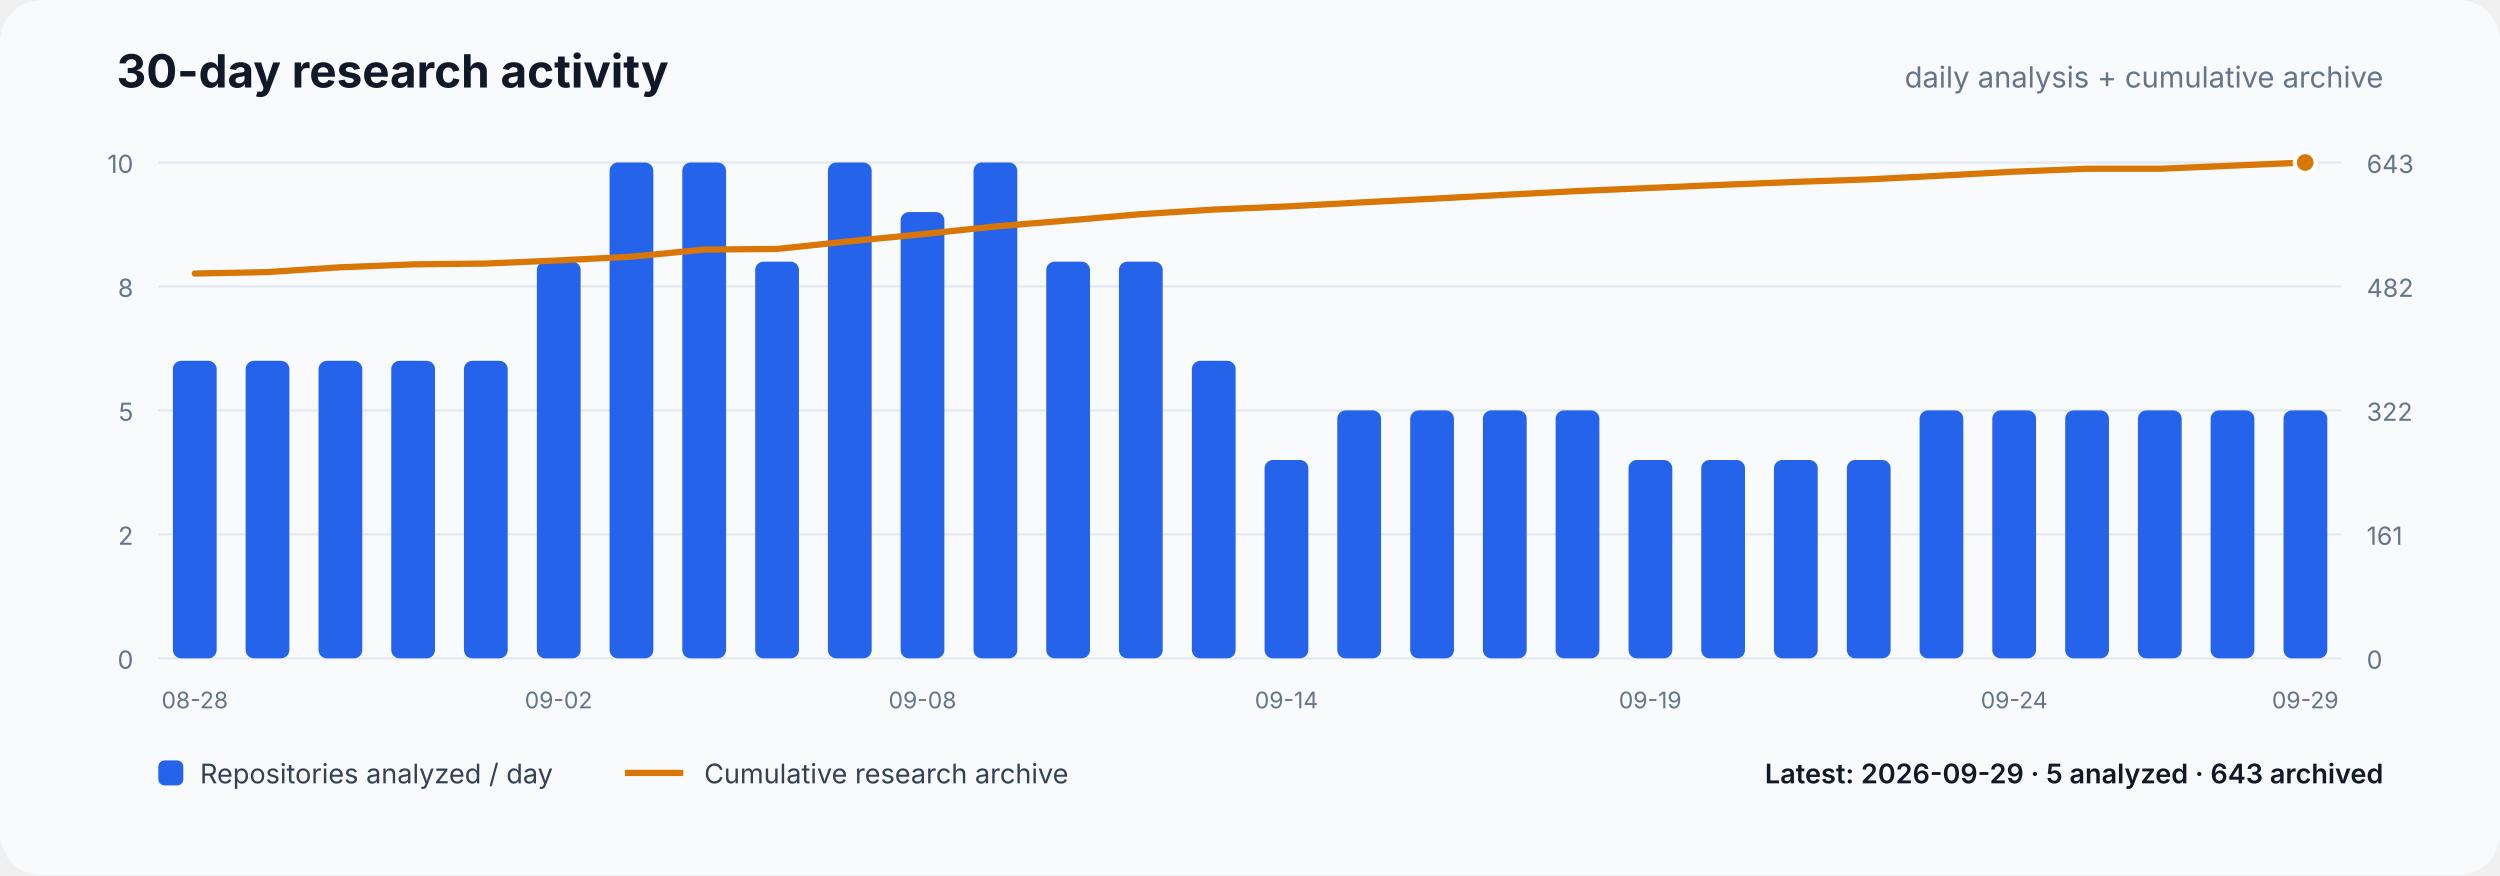
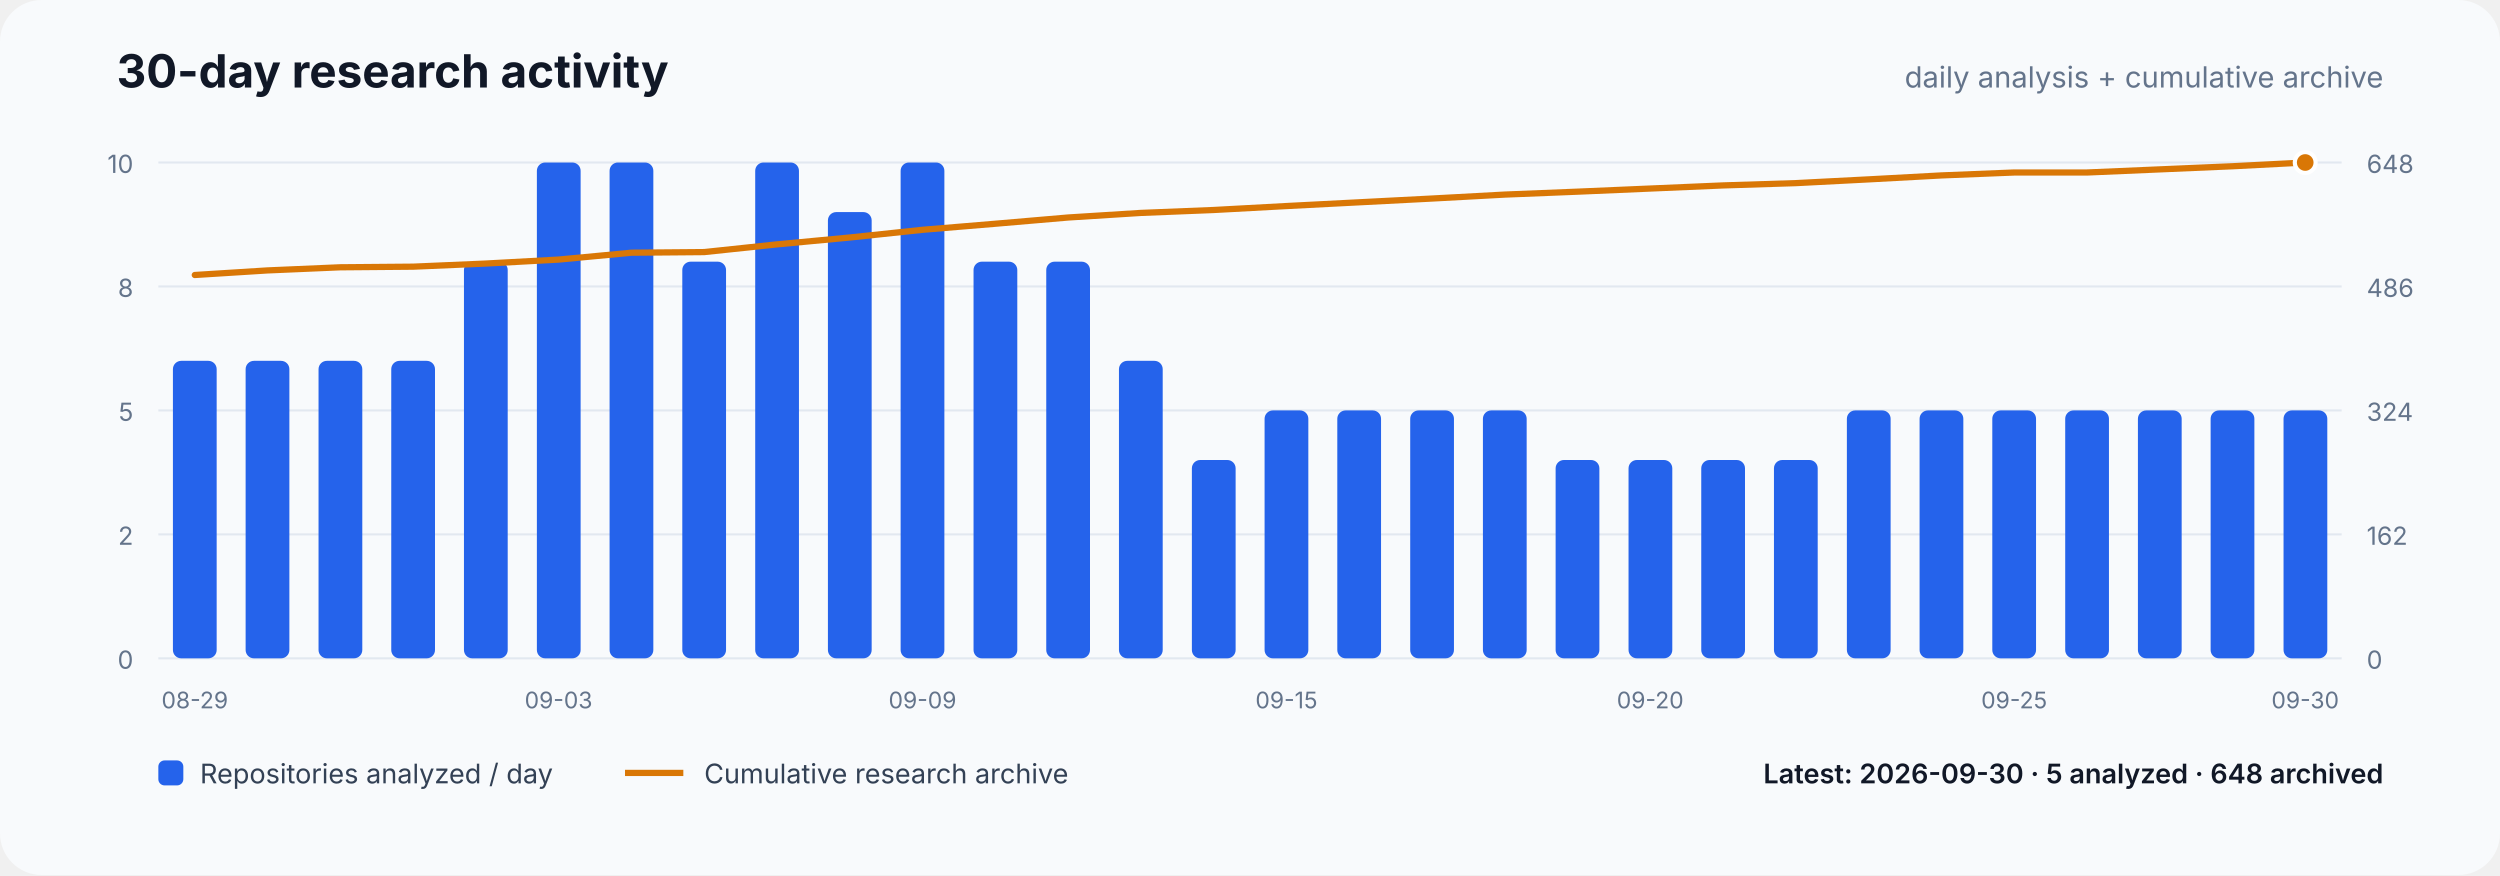
<svg xmlns="http://www.w3.org/2000/svg" width="1200" height="420" viewBox="0 0 1200 420" role="img" aria-labelledby="title desc">
  <rect width="1200" height="420" rx="20" fill="#f8fafc" />
  <text x="56" y="42" font-family="Inter,system-ui,sans-serif" font-size="22" font-weight="700" fill="#111827">30-day research activity</text>
  <text x="1144" y="42" text-anchor="end" font-family="Inter,system-ui,sans-serif" font-size="14" fill="#64748b">daily analysis + cumulative archive</text>
  <line x1="76" y1="316.0" x2="1124" y2="316.0" stroke="#e2e8f0" />
  <text x="64" y="321.0" text-anchor="end" font-family="Inter,system-ui,sans-serif" font-size="12" fill="#64748b">0</text>
  <text x="1136" y="321.0" font-family="Inter,system-ui,sans-serif" font-size="12" fill="#64748b">0</text>
  <line x1="76" y1="256.5" x2="1124" y2="256.5" stroke="#e2e8f0" />
  <text x="64" y="261.5" text-anchor="end" font-family="Inter,system-ui,sans-serif" font-size="12" fill="#64748b">2</text>
-   <text x="1136" y="261.5" font-family="Inter,system-ui,sans-serif" font-size="12" fill="#64748b">161</text>
+   <text x="1136" y="261.5" font-family="Inter,system-ui,sans-serif" font-size="12" fill="#64748b">162</text>
  <line x1="76" y1="197.0" x2="1124" y2="197.0" stroke="#e2e8f0" />
  <text x="64" y="202.0" text-anchor="end" font-family="Inter,system-ui,sans-serif" font-size="12" fill="#64748b">5</text>
-   <text x="1136" y="202.0" font-family="Inter,system-ui,sans-serif" font-size="12" fill="#64748b">322</text>
+   <text x="1136" y="202.0" font-family="Inter,system-ui,sans-serif" font-size="12" fill="#64748b">324</text>
  <line x1="76" y1="137.5" x2="1124" y2="137.5" stroke="#e2e8f0" />
  <text x="64" y="142.5" text-anchor="end" font-family="Inter,system-ui,sans-serif" font-size="12" fill="#64748b">8</text>
-   <text x="1136" y="142.5" font-family="Inter,system-ui,sans-serif" font-size="12" fill="#64748b">482</text>
+   <text x="1136" y="142.5" font-family="Inter,system-ui,sans-serif" font-size="12" fill="#64748b">486</text>
  <line x1="76" y1="78.0" x2="1124" y2="78.0" stroke="#e2e8f0" />
  <text x="64" y="83.0" text-anchor="end" font-family="Inter,system-ui,sans-serif" font-size="12" fill="#64748b">10</text>
-   <text x="1136" y="83.0" font-family="Inter,system-ui,sans-serif" font-size="12" fill="#64748b">643</text>
+   <text x="1136" y="83.0" font-family="Inter,system-ui,sans-serif" font-size="12" fill="#64748b">648</text>
  <rect x="83.0" y="173.2" width="21.0" height="142.8" rx="4" fill="#2563eb" />
-   <text x="93.5" y="340" text-anchor="middle" font-family="Inter,system-ui,sans-serif" font-size="11" fill="#64748b">08-28</text>
+   <text x="93.5" y="340" text-anchor="middle" font-family="Inter,system-ui,sans-serif" font-size="11" fill="#64748b">08-29</text>
  <rect x="117.9" y="173.2" width="21.0" height="142.8" rx="4" fill="#2563eb" />
  <rect x="152.9" y="173.2" width="21.0" height="142.8" rx="4" fill="#2563eb" />
  <rect x="187.8" y="173.2" width="21.0" height="142.8" rx="4" fill="#2563eb" />
-   <rect x="222.7" y="173.2" width="21.0" height="142.8" rx="4" fill="#2563eb" />
-   <rect x="257.7" y="125.6" width="21.0" height="190.4" rx="4" fill="#2563eb" />
-   <text x="268.1" y="340" text-anchor="middle" font-family="Inter,system-ui,sans-serif" font-size="11" fill="#64748b">09-02</text>
+   <rect x="222.7" y="125.6" width="21.0" height="190.4" rx="4" fill="#2563eb" />
+   <rect x="257.7" y="78.0" width="21.0" height="238.0" rx="4" fill="#2563eb" />
+   <text x="268.1" y="340" text-anchor="middle" font-family="Inter,system-ui,sans-serif" font-size="11" fill="#64748b">09-03</text>
  <rect x="292.6" y="78.0" width="21.0" height="238.0" rx="4" fill="#2563eb" />
-   <rect x="327.5" y="78.0" width="21.0" height="238.0" rx="4" fill="#2563eb" />
-   <rect x="362.5" y="125.6" width="21.0" height="190.4" rx="4" fill="#2563eb" />
-   <rect x="397.4" y="78.0" width="21.0" height="238.0" rx="4" fill="#2563eb" />
-   <rect x="432.3" y="101.8" width="21.0" height="214.2" rx="4" fill="#2563eb" />
-   <text x="442.8" y="340" text-anchor="middle" font-family="Inter,system-ui,sans-serif" font-size="11" fill="#64748b">09-08</text>
-   <rect x="467.3" y="78.0" width="21.0" height="238.0" rx="4" fill="#2563eb" />
+   <rect x="327.5" y="125.6" width="21.0" height="190.4" rx="4" fill="#2563eb" />
+   <rect x="362.5" y="78.0" width="21.0" height="238.0" rx="4" fill="#2563eb" />
+   <rect x="397.4" y="101.8" width="21.0" height="214.2" rx="4" fill="#2563eb" />
+   <rect x="432.3" y="78.0" width="21.0" height="238.0" rx="4" fill="#2563eb" />
+   <text x="442.8" y="340" text-anchor="middle" font-family="Inter,system-ui,sans-serif" font-size="11" fill="#64748b">09-09</text>
+   <rect x="467.3" y="125.6" width="21.0" height="190.4" rx="4" fill="#2563eb" />
  <rect x="502.2" y="125.6" width="21.0" height="190.4" rx="4" fill="#2563eb" />
-   <rect x="537.1" y="125.6" width="21.0" height="190.4" rx="4" fill="#2563eb" />
-   <rect x="572.1" y="173.2" width="21.0" height="142.8" rx="4" fill="#2563eb" />
-   <rect x="607.0" y="220.8" width="21.0" height="95.2" rx="4" fill="#2563eb" />
-   <text x="617.5" y="340" text-anchor="middle" font-family="Inter,system-ui,sans-serif" font-size="11" fill="#64748b">09-14</text>
+   <rect x="537.1" y="173.2" width="21.0" height="142.8" rx="4" fill="#2563eb" />
+   <rect x="572.1" y="220.8" width="21.0" height="95.2" rx="4" fill="#2563eb" />
+   <rect x="607.0" y="197.0" width="21.0" height="119.0" rx="4" fill="#2563eb" />
+   <text x="617.5" y="340" text-anchor="middle" font-family="Inter,system-ui,sans-serif" font-size="11" fill="#64748b">09-15</text>
  <rect x="641.9" y="197.0" width="21.0" height="119.0" rx="4" fill="#2563eb" />
  <rect x="676.9" y="197.0" width="21.0" height="119.0" rx="4" fill="#2563eb" />
  <rect x="711.8" y="197.0" width="21.0" height="119.0" rx="4" fill="#2563eb" />
-   <rect x="746.7" y="197.0" width="21.0" height="119.0" rx="4" fill="#2563eb" />
+   <rect x="746.7" y="220.8" width="21.0" height="95.2" rx="4" fill="#2563eb" />
  <rect x="781.7" y="220.8" width="21.0" height="95.2" rx="4" fill="#2563eb" />
-   <text x="792.1" y="340" text-anchor="middle" font-family="Inter,system-ui,sans-serif" font-size="11" fill="#64748b">09-19</text>
+   <text x="792.1" y="340" text-anchor="middle" font-family="Inter,system-ui,sans-serif" font-size="11" fill="#64748b">09-20</text>
  <rect x="816.6" y="220.8" width="21.0" height="95.2" rx="4" fill="#2563eb" />
  <rect x="851.5" y="220.8" width="21.0" height="95.2" rx="4" fill="#2563eb" />
-   <rect x="886.5" y="220.8" width="21.0" height="95.2" rx="4" fill="#2563eb" />
+   <rect x="886.5" y="197.0" width="21.0" height="119.0" rx="4" fill="#2563eb" />
  <rect x="921.4" y="197.0" width="21.0" height="119.0" rx="4" fill="#2563eb" />
  <rect x="956.3" y="197.0" width="21.0" height="119.0" rx="4" fill="#2563eb" />
-   <text x="966.8" y="340" text-anchor="middle" font-family="Inter,system-ui,sans-serif" font-size="11" fill="#64748b">09-24</text>
+   <text x="966.8" y="340" text-anchor="middle" font-family="Inter,system-ui,sans-serif" font-size="11" fill="#64748b">09-25</text>
  <rect x="991.3" y="197.0" width="21.0" height="119.0" rx="4" fill="#2563eb" />
  <rect x="1026.2" y="197.0" width="21.0" height="119.0" rx="4" fill="#2563eb" />
  <rect x="1061.1" y="197.0" width="21.0" height="119.0" rx="4" fill="#2563eb" />
  <rect x="1096.1" y="197.0" width="21.0" height="119.0" rx="4" fill="#2563eb" />
-   <text x="1106.5" y="340" text-anchor="middle" font-family="Inter,system-ui,sans-serif" font-size="11" fill="#64748b">09-29</text>
-   <polyline points="93.5,131.3 128.4,130.6 163.3,128.3 198.3,126.9 233.2,126.5 268.1,125.0 303.1,123.2 338.0,119.8 372.9,119.5 407.9,115.8 442.8,112.4 477.7,108.7 512.7,105.8 547.6,102.8 582.5,100.6 617.5,99.1 652.4,97.2 687.3,95.4 722.3,93.5 757.2,91.7 792.1,90.2 827.1,88.7 862.0,87.3 896.9,86.1 931.9,84.3 966.8,82.4 1001.7,81.0 1036.7,81.0 1071.6,79.5 1106.5,78.0" fill="none" stroke="#d97706" stroke-width="3" stroke-linejoin="round" stroke-linecap="round" />
+   <text x="1106.5" y="340" text-anchor="middle" font-family="Inter,system-ui,sans-serif" font-size="11" fill="#64748b">09-30</text>
+   <polyline points="93.5,132.0 128.4,129.8 163.3,128.3 198.3,128.0 233.2,126.5 268.1,124.6 303.1,121.3 338.0,121.0 372.9,117.3 407.9,114.0 442.8,110.3 477.7,107.4 512.7,104.4 547.6,102.2 582.5,100.8 617.5,98.9 652.4,97.1 687.3,95.3 722.3,93.4 757.2,92.0 792.1,90.5 827.1,89.0 862.0,87.9 896.9,86.1 931.9,84.2 966.8,82.8 1001.7,82.8 1036.7,81.3 1071.6,79.8 1106.5,78.0" fill="none" stroke="#d97706" stroke-width="3" stroke-linejoin="round" stroke-linecap="round" />
  <circle cx="1106.5" cy="78.0" r="5" fill="#d97706" stroke="#fff" stroke-width="2" />
  <rect x="76" y="365" width="12" height="12" rx="3" fill="#2563eb" />
  <text x="96" y="376" font-family="Inter,system-ui,sans-serif" font-size="13" fill="#334155">Repositories analyzed / day</text>
  <line x1="300" y1="371" x2="328" y2="371" stroke="#d97706" stroke-width="3" />
  <text x="338" y="376" font-family="Inter,system-ui,sans-serif" font-size="13" fill="#334155">Cumulative research archive</text>
-   <text x="1144" y="376" text-anchor="end" font-family="Inter,system-ui,sans-serif" font-size="13" font-weight="600" fill="#111827">Latest: 2026-09-29 · 5 analyzed · 643 archived</text>
+   <text x="1144" y="376" text-anchor="end" font-family="Inter,system-ui,sans-serif" font-size="13" font-weight="600" fill="#111827">Latest: 2026-09-30 · 5 analyzed · 648 archived</text>
</svg>
